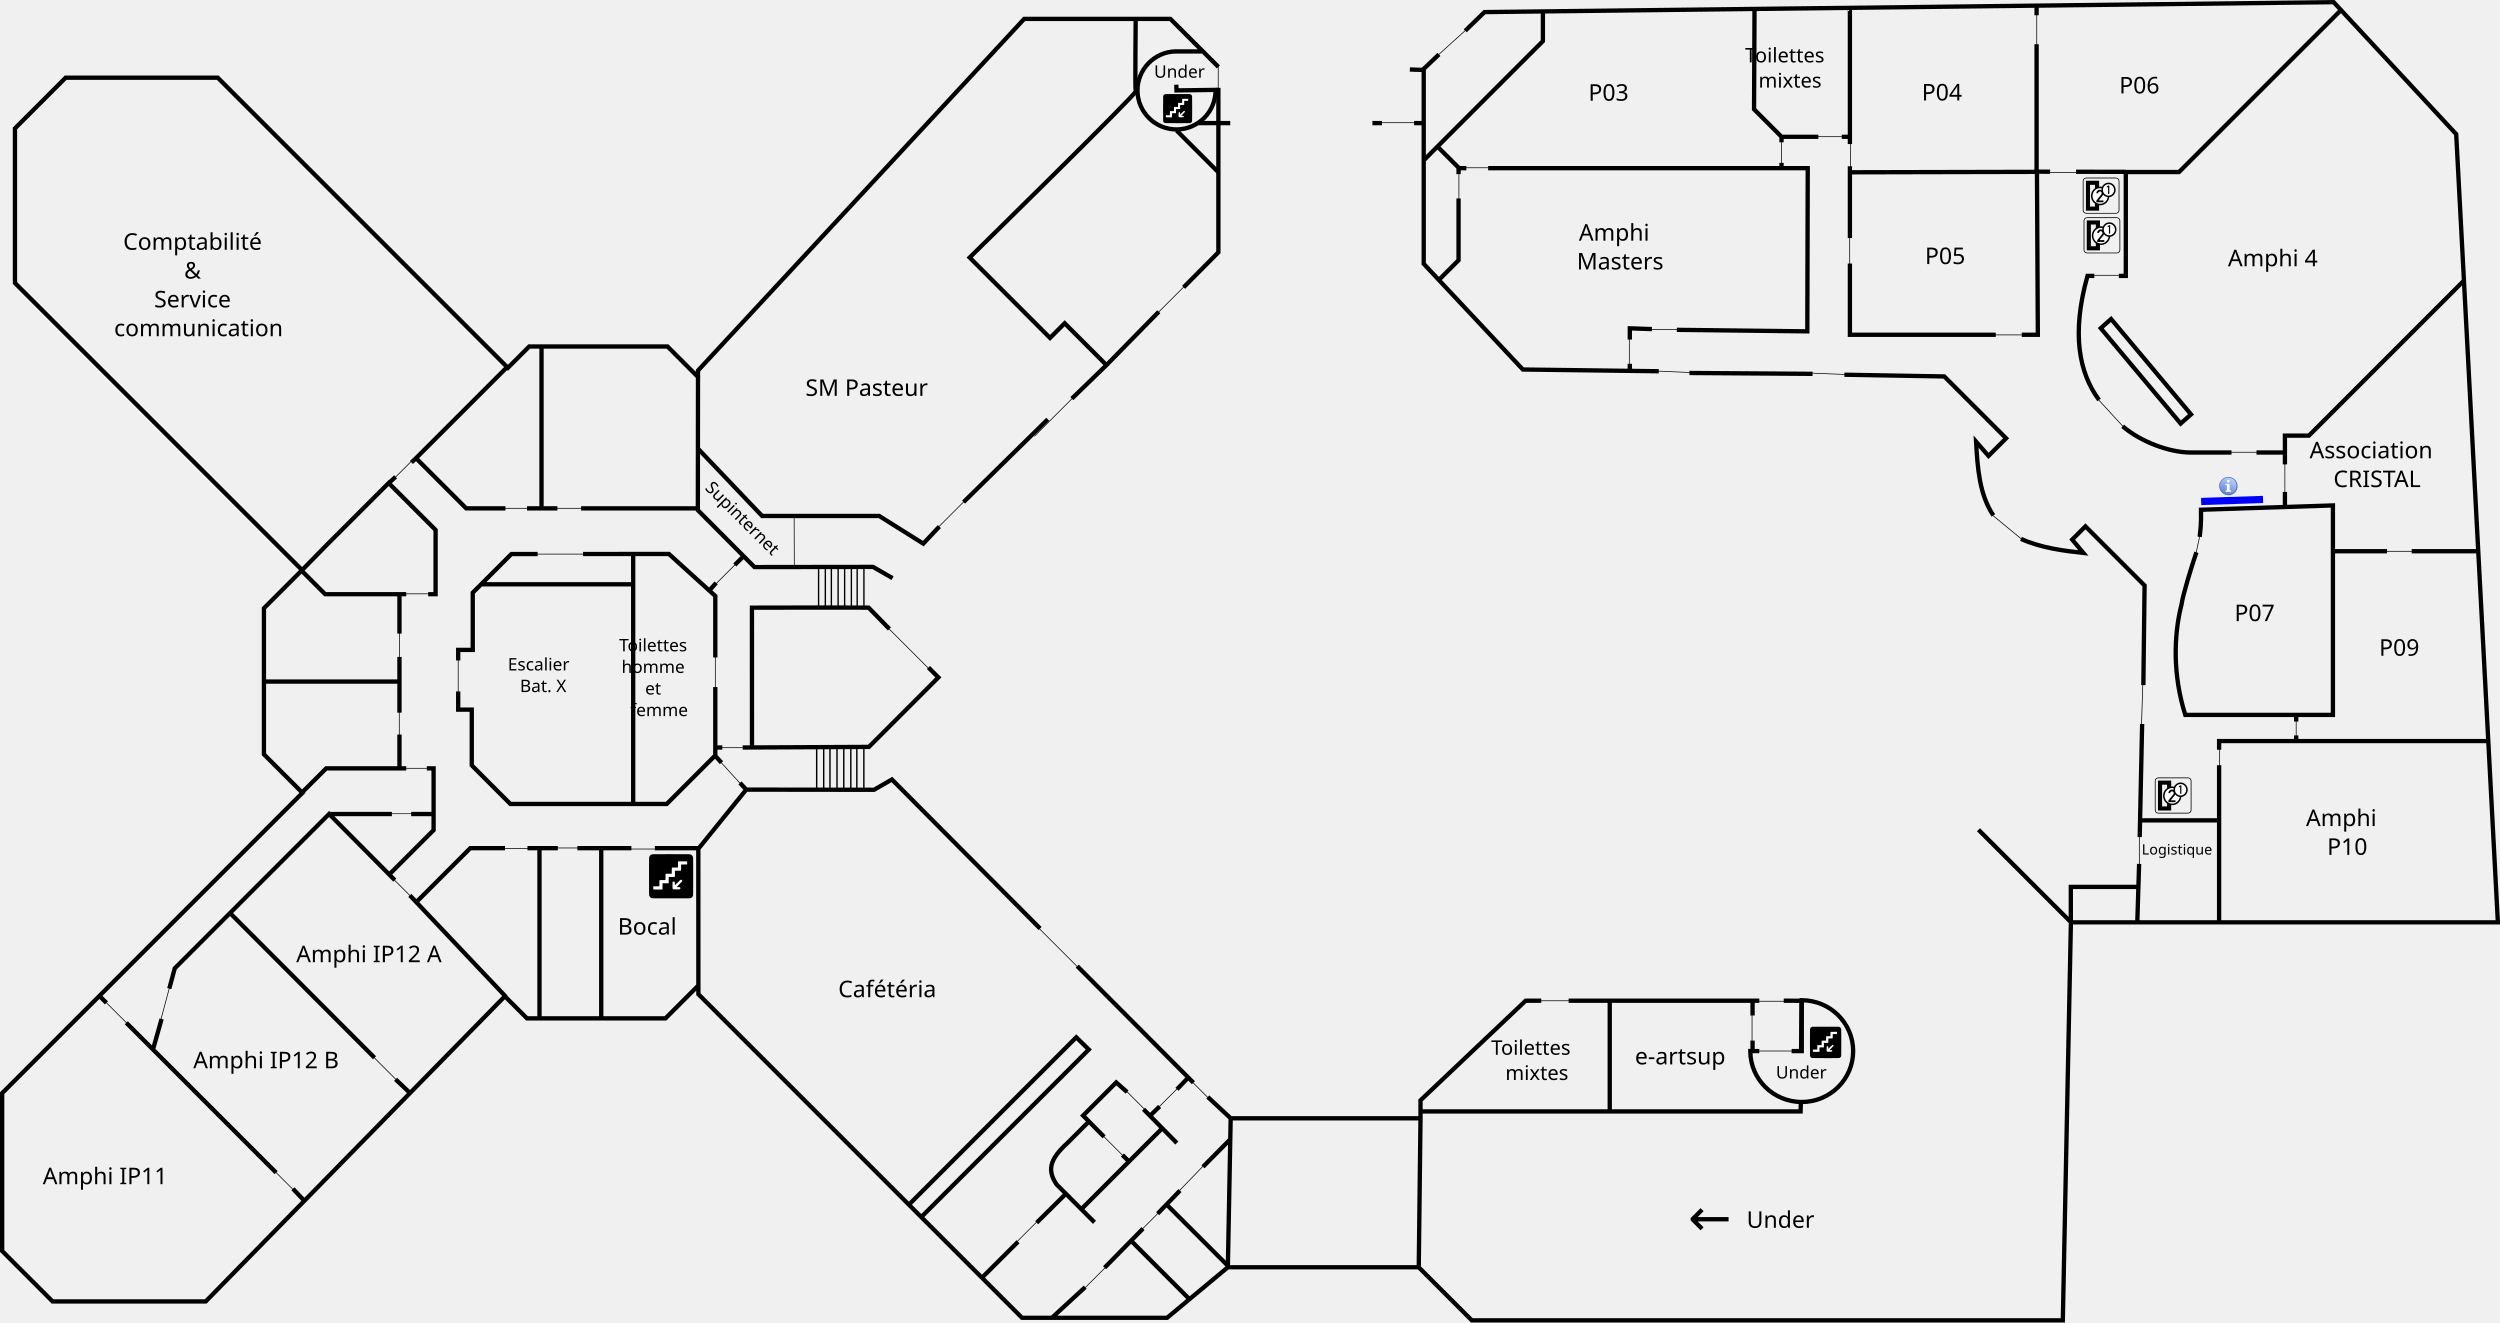
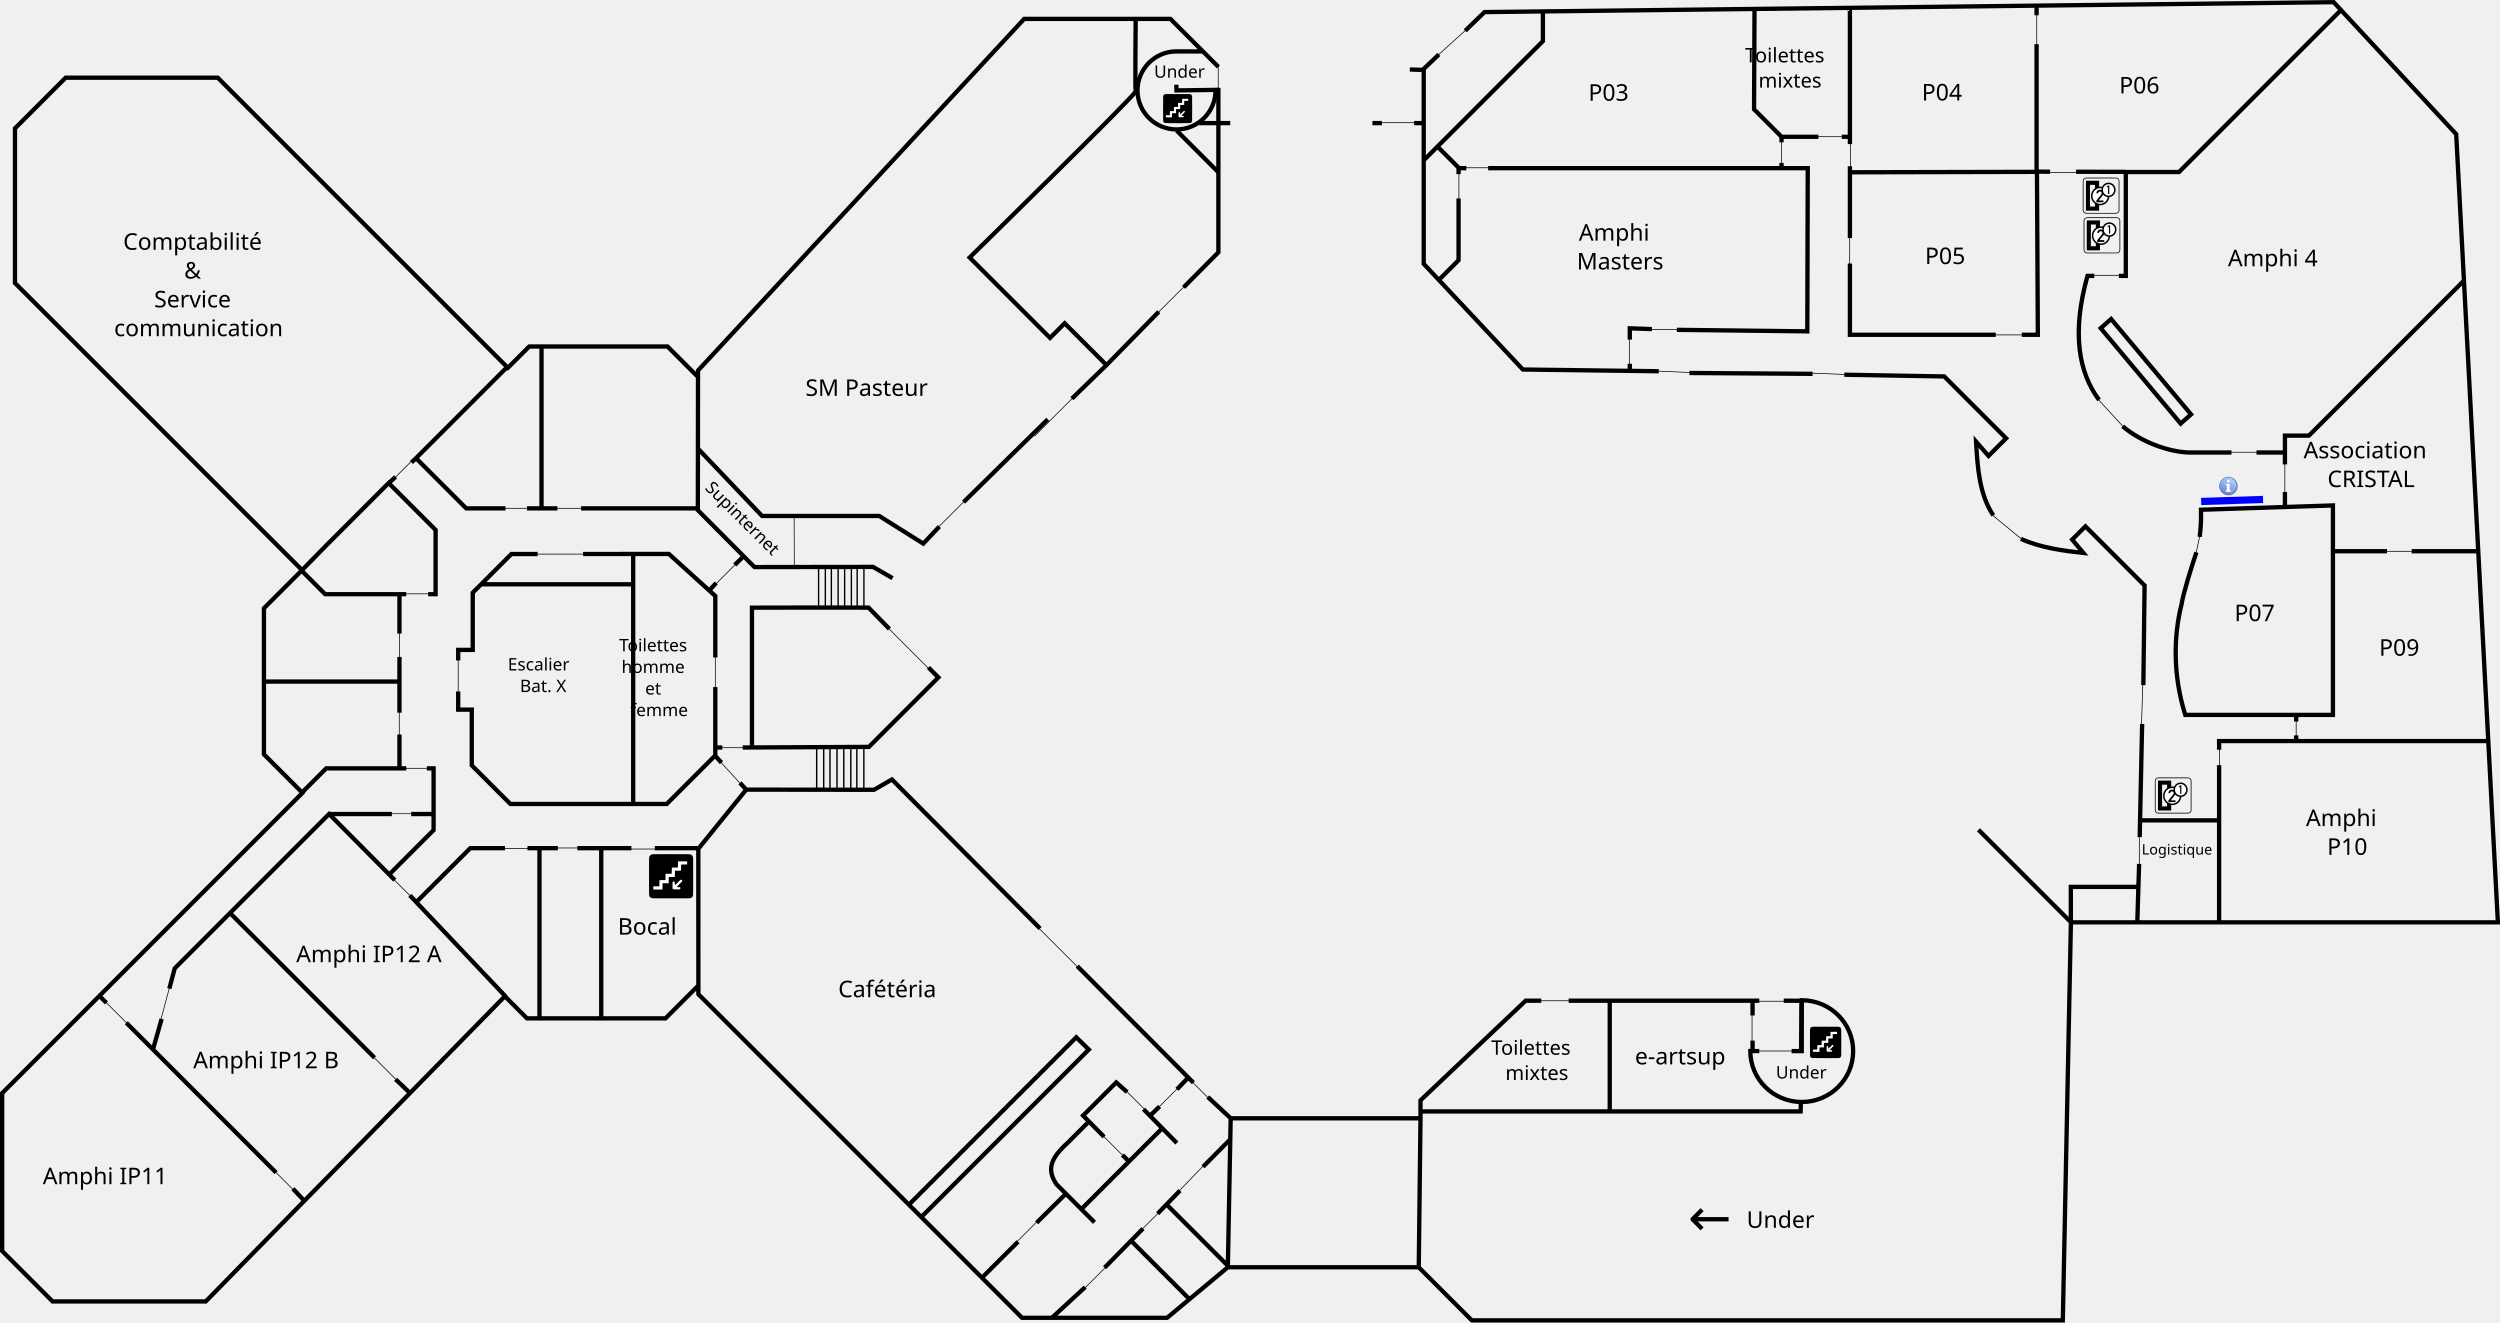
- <svg xmlns="http://www.w3.org/2000/svg" xmlns:ns1="http://www.openswatchbook.org/uri/2009/osb" width="100%" height="100%" viewBox="0 0 3472.4 1836.9" id="svg2" version="1.1">
+ <svg xmlns="http://www.w3.org/2000/svg" xmlns:ns1="http://www.openswatchbook.org/uri/2009/osb" xmlns:xlink="http://www.w3.org/1999/xlink" width="100%" height="100%" viewBox="0 0 3472.4 1836.9" id="svg2" version="1.1">
  <defs id="defs4">
    <linearGradient id="linearGradient4227" ns1:paint="solid">
      <stop style="stop-color:#000000;stop-opacity:1;" offset="0" id="stop4229" />
    </linearGradient>
    <radialGradient id="shadowGradient-00" cx="32.5" cy="29.5" fx="32.5" fy="29.5" r="26.5" gradientUnits="userSpaceOnUse">
      <stop id="stop4534-18" stop-color="#C0C0C0" offset="0.0" />
      <stop id="stop4536-32" stop-color="#C0C0C0" offset="0.88" />
      <stop id="stop4538-3" stop-opacity="0.0" stop-color="#C0C0C0" offset="1.0" />
    </radialGradient>
    <linearGradient y2="51.987" x2="22.014" y1="7.013" x1="42.986" gradientUnits="userSpaceOnUse" id="fieldGradient-6">
      <stop id="stop4524-4" stop-color="#BCD6FE" offset="0.0" />
      <stop id="stop4526-88" stop-color="#6787D3" offset="1.0" />
    </linearGradient>
    <linearGradient y2="16.249" x2="9.547" y1="42.753" x1="55.454" gradientUnits="userSpaceOnUse" id="edgeGradient-8">
      <stop id="stop4529-3" stop-color="#3057A7" offset="0.0" />
      <stop id="stop4531-5" stop-color="#5A7AC6" offset="1.0" />
    </linearGradient>
  </defs>
  <g id="layer1" transform="translate(930.3941,1196.475)">
    <g id="g4205" transform="matrix(0,-1,1,0,1083.832,527.825)">
      <g id="g4210" />
    </g>
    <path style="fill:none;stroke:#000000;stroke-width:6;stroke-miterlimit:4" d="m 1558.13,263.447 14.021,0.041 0,-70.666 c 39.448,0 71.426,31.638 71.426,70.666 0,39.028 -31.979,70.666 -71.426,70.666 -39.448,0 -71.426,-31.638 -71.426,-70.666 0,-0.027 0,-0.054 0,-0.082 l 12.434,0.02" id="path4225" />
    <path style="fill:none;stroke:#000000;stroke-width:6;stroke-linecap:butt;stroke-linejoin:miter;stroke-miterlimit:4;stroke-opacity:1;stroke-dasharray:none" d="m 1503.839,263.165 0,-14.265 m 0,-34.897 0,-20.034" id="path4233" />
    <path style="fill:none;stroke:#000000;stroke-width:6;stroke-miterlimit:4" d="m 703.411,-1078.829 0.336,7.932 54.209,-0.736 c 0.406,29.939 -23.534,54.538 -53.473,54.945 -29.939,0.406 -54.538,-23.534 -54.945,-53.473 -0.406,-29.939 23.534,-54.538 53.473,-54.945 0.021,-3e-4 0.042,-6e-4 0.063,-9e-4" id="path4281" />
    <g id="g4346" transform="matrix(0,-1,1,0,1083.832,527.825)" />
    <path style="fill:none;stroke:#000000;stroke-width:6;stroke-linecap:butt;stroke-linejoin:miter;stroke-miterlimit:4;stroke-opacity:1;stroke-dasharray:none" d="m 2258.917,-165.602 0,-9.44 m 0,-19.301 0,-9.019" id="path4350" />
    <path style="fill:none;stroke:#000000;stroke-width:6;stroke-linecap:butt;stroke-linejoin:miter;stroke-miterlimit:4;stroke-opacity:1;stroke-dasharray:none" d="m 1047.54,-1099.291 -19.718,-0.681" id="path4471" />
    <path style="fill:none;stroke:#000000;stroke-width:6;stroke-linecap:butt;stroke-linejoin:miter;stroke-miterlimit:4;stroke-opacity:1;stroke-dasharray:none" d="m 72.881,-158.217 -11.545,0" id="path4475" />
    <path style="fill:none;stroke:#000000;stroke-width:1px;stroke-linecap:butt;stroke-linejoin:miter;stroke-opacity:1" d="m 1592.177,-1006.615 37.714,0" id="path3807" />
    <path style="fill:none;stroke:#000000;stroke-width:1px;stroke-linecap:butt;stroke-linejoin:miter;stroke-opacity:1" d="m 2166.514,-568.344 40.672,0" id="path3821" />
    <text xml:space="preserve" style="font-size:32px;font-style:normal;font-weight:normal;line-height:125%;letter-spacing:0px;word-spacing:0px;fill:#000000;fill-opacity:1;stroke:none;font-family:Sans" x="233.854" y="188.642" id="text3847">
      <tspan id="tspan3849" x="233.854" y="188.642">Cafétéria</tspan>
    </text>
    <text xml:space="preserve" style="font-size:32px;font-style:normal;font-weight:normal;line-height:125%;letter-spacing:0px;word-spacing:0px;fill:#000000;fill-opacity:1;stroke:none;font-family:Sans" x="1340.767" y="-862.241" id="text3851">
      <tspan id="tspan3853" x="1340.767" y="-862.241" style="text-align:center;text-anchor:middle">Amphi</tspan>
      <tspan x="1340.767" y="-822.241" id="tspan3855" style="text-align:center;text-anchor:middle">Masters</tspan>
    </text>
    <text xml:space="preserve" style="font-size:32px;font-style:normal;font-weight:normal;line-height:125%;letter-spacing:0px;word-spacing:0px;fill:#000000;fill-opacity:1;stroke:none;font-family:Sans" x="1275.866" y="-1056.584" id="text3857">
      <tspan id="tspan3859" x="1275.866" y="-1056.584">P03</tspan>
    </text>
    <text xml:space="preserve" style="font-size:32px;font-style:normal;font-weight:normal;line-height:125%;letter-spacing:0px;word-spacing:0px;fill:#000000;fill-opacity:1;stroke:none;font-family:Sans" x="1738.896" y="-1056.967" id="text3861">
      <tspan id="tspan3863" x="1738.896" y="-1056.967">P04</tspan>
    </text>
    <text xml:space="preserve" style="font-size:32px;font-style:normal;font-weight:normal;line-height:125%;letter-spacing:0px;word-spacing:0px;fill:#000000;fill-opacity:1;stroke:none;font-family:Sans" x="1743.34" y="-829.69" id="text3865">
      <tspan id="tspan3867" x="1743.34" y="-829.69">P05</tspan>
    </text>
    <text xml:space="preserve" style="font-size:32px;font-style:normal;font-weight:normal;line-height:125%;letter-spacing:0px;word-spacing:0px;fill:#000000;fill-opacity:1;stroke:none;font-family:Sans" x="2013.109" y="-1066.717" id="text3869">
      <tspan id="tspan3871" x="2013.109" y="-1066.717">P06</tspan>
    </text>
    <text xml:space="preserve" style="font-size:32px;font-style:normal;font-weight:normal;line-height:125%;letter-spacing:0px;word-spacing:0px;fill:#000000;fill-opacity:1;stroke:none;font-family:Sans" x="2173.198" y="-333.771" id="text3873">
      <tspan id="tspan3875" x="2173.198" y="-333.771">P07</tspan>
    </text>
    <text xml:space="preserve" style="font-size:32px;font-style:normal;font-weight:normal;line-height:125%;letter-spacing:0px;word-spacing:0px;fill:#000000;fill-opacity:1;stroke:none;font-family:Sans" x="2374.097" y="-285.7" id="text3877">
      <tspan id="tspan3879" x="2374.097" y="-285.7">P09</tspan>
    </text>
    <text xml:space="preserve" style="font-size:32px;font-style:normal;font-weight:normal;line-height:125%;letter-spacing:0px;word-spacing:0px;fill:#000000;fill-opacity:1;stroke:none;font-family:Sans" x="2350.717" y="-49.143" id="text3881">
      <tspan id="tspan3883" x="2350.717" y="-49.143" style="text-align:center;text-anchor:middle">Amphi</tspan>
      <tspan x="2350.717" y="-9.143" id="tspan3885" style="text-align:center;text-anchor:middle">P10</tspan>
    </text>
-     <text xml:space="preserve" style="font-size:32px;font-style:normal;font-weight:normal;line-height:125%;letter-spacing:0px;word-spacing:0px;fill:#000000;fill-opacity:1;stroke:none;font-family:Sans" x="2392.09" y="-559.924" id="text3887">
-       <tspan id="tspan3889" x="2392.09" y="-559.924" style="text-align:center;text-anchor:middle">Association</tspan>
-       <tspan x="2392.09" y="-519.924" id="tspan3891" style="text-align:center;text-anchor:middle">CRISTAL</tspan>
-     </text>
+     <a id="a3251" xlink:href="http://www.cristal-asso.com/">
+       <text id="text3887" y="-559.924" x="2392.09" style="font-size:32px;font-style:normal;font-weight:normal;line-height:125%;letter-spacing:0px;word-spacing:0px;fill:#000000;fill-opacity:1;stroke:none;font-family:Sans" xml:space="preserve">
+         <tspan style="text-align:center;text-anchor:middle" y="-559.924" x="2392.09" id="tspan3889">Association</tspan>
+         <tspan style="text-align:center;text-anchor:middle" id="tspan3891" y="-519.924" x="2392.09">CRISTAL</tspan>
+       </text>
+     </a>
    <text xml:space="preserve" style="font-size:28px;font-style:normal;font-weight:normal;line-height:125%;letter-spacing:0px;word-spacing:0px;fill:#000000;fill-opacity:1;stroke:none;font-family:Sans" x="1574.088" y="-1109.82" id="text3893">
      <tspan id="tspan3895" x="1574.088" y="-1109.82" style="font-size:28px;text-align:center;text-anchor:middle">Toilettes</tspan>
      <tspan x="1574.088" y="-1074.82" id="tspan3897" style="font-size:28px;text-align:center;text-anchor:middle">mixtes</tspan>
    </text>
    <text xml:space="preserve" style="font-size:32px;font-style:normal;font-weight:normal;line-height:125%;letter-spacing:0px;word-spacing:0px;fill:#000000;fill-opacity:1;stroke:none;font-family:Sans" x="1225.049" y="268.587" id="text3899">
      <tspan id="tspan3901" x="1225.049" y="268.587" style="font-size:28px;text-align:center;text-anchor:middle">Toilettes</tspan>
      <tspan x="1225.049" y="303.587" id="tspan3903" style="font-size:28px;text-align:center;text-anchor:middle">mixtes</tspan>
    </text>
    <text xml:space="preserve" style="font-size:32px;font-style:normal;font-weight:normal;line-height:125%;letter-spacing:0px;word-spacing:0px;fill:#000000;fill-opacity:1;stroke:none;font-family:Sans" x="5.902" y="-291.802" id="text3899-1">
      <tspan id="tspan3901-1" x="5.902" y="-291.802" style="font-size:24px;text-align:center;text-anchor:middle">Toilettes</tspan>
      <tspan x="5.902" y="-261.802" id="tspan3903-8" style="font-size:24px;text-align:center;text-anchor:middle">homme</tspan>
      <tspan x="5.902" y="-231.802" style="font-size:24px;text-align:center;text-anchor:middle" id="tspan3152">et</tspan>
      <tspan x="5.902" y="-201.802" style="font-size:24px;text-align:center;text-anchor:middle" id="tspan3154">femme</tspan>
    </text>
    <g id="g3933" style="stroke-width:2;stroke-miterlimit:4;stroke-dasharray:none" transform="matrix(0,-1,1,0,1083.832,527.825)" />
    <g id="g3992" transform="matrix(0,-1,1,0,1075.832,527.825)">
      <rect y="-871.902" x="627.477" height="9.761" width="59.262" id="rect3936" style="fill:none;stroke:#000000;stroke-width:2;stroke-miterlimit:4;stroke-dasharray:none" />
      <rect y="-853.426" x="627.477" height="9.761" width="59.262" id="rect3936-5" style="fill:none;stroke:#000000;stroke-width:2;stroke-miterlimit:4;stroke-dasharray:none" />
      <rect y="-834.253" x="626.78" height="9.761" width="59.262" id="rect3936-5-8" style="fill:none;stroke:#000000;stroke-width:2;stroke-miterlimit:4;stroke-dasharray:none" />
      <rect y="-816.126" x="626.432" height="9.761" width="59.262" id="rect3936-5-8-8" style="fill:none;stroke:#000000;stroke-width:2;stroke-miterlimit:4;stroke-dasharray:none" />
    </g>
    <g transform="matrix(0,-0.9608364,0.9608364,0,1044.343,249.4684)" id="g3992-6">
      <rect y="-871.902" x="627.477" height="9.761" width="59.262" id="rect3936-7" style="fill:none;stroke:#000000;stroke-width:2;stroke-miterlimit:4;stroke-dasharray:none" />
      <rect y="-853.426" x="627.477" height="9.761" width="59.262" id="rect3936-5-4" style="fill:none;stroke:#000000;stroke-width:2;stroke-miterlimit:4;stroke-dasharray:none" />
      <rect y="-834.253" x="626.78" height="9.761" width="59.262" id="rect3936-5-8-5" style="fill:none;stroke:#000000;stroke-width:2;stroke-miterlimit:4;stroke-dasharray:none" />
      <rect y="-816.126" x="626.432" height="9.761" width="59.262" id="rect3936-5-8-8-7" style="fill:none;stroke:#000000;stroke-width:2;stroke-miterlimit:4;stroke-dasharray:none" />
    </g>
    <text xml:space="preserve" style="font-size:32px;font-style:normal;font-weight:normal;line-height:125%;letter-spacing:0px;word-spacing:0px;fill:#000000;fill-opacity:1;stroke:none;font-family:Sans" x="2164.128" y="-826.685" id="text4036">
      <tspan id="tspan4038" x="2164.128" y="-826.685">Amphi 4</tspan>
    </text>
    <text xml:space="preserve" style="font-size:32px;font-style:normal;font-weight:normal;line-height:125%;letter-spacing:0px;word-spacing:0px;fill:#000000;fill-opacity:1;stroke:none;font-family:Sans" x="188.298" y="-646.591" id="text4040">
      <tspan id="tspan4042" x="188.298" y="-646.591">SM Pasteur</tspan>
    </text>
    <text xml:space="preserve" style="font-size:24px;font-style:normal;font-weight:normal;line-height:125%;letter-spacing:0px;word-spacing:0px;fill:#000000;fill-opacity:1;stroke:none;font-family:Sans" x="-331.233" y="-400.81" id="text4044" transform="matrix(0.7089485,0.7052602,-0.7052602,0.7089485,0,0)">
      <tspan id="tspan4046" x="-331.233" y="-400.81">Supinternet</tspan>
    </text>
    <text xml:space="preserve" style="font-size:32px;font-style:normal;font-weight:normal;line-height:125%;letter-spacing:0px;word-spacing:0px;fill:#000000;fill-opacity:1;stroke:none;font-family:Sans" x="1340.41" y="281.906" id="text4048">
      <tspan id="tspan4050" x="1340.41" y="281.906">e-artsup</tspan>
    </text>
    <g style="font-size:32px;font-style:normal;font-weight:normal;line-height:125%;letter-spacing:0px;word-spacing:0px;fill:#000000;fill-opacity:1;stroke:none;font-family:Sans" id="text4052" transform="matrix(0,-1,1,0,1083.832,527.825)" />
    <text xml:space="preserve" style="font-size:24px;font-style:normal;font-weight:normal;line-height:125%;letter-spacing:0px;word-spacing:0px;fill:#000000;fill-opacity:1;stroke:none;font-family:Sans" x="2044.363" y="-9.52" id="text4056">
      <tspan id="tspan4058" x="2044.363" y="-9.52" style="font-size:20px">Logistique</tspan>
    </text>
    <g id="layer1-5" transform="matrix(0.1065084,0,0,0.1065084,2061.074,-118.3103)">
      <rect rx="41.278" ry="38.939" y="21.021" x="19.202" height="460.303" width="467.824" id="rect2398" style="fill:none;stroke:#000000;stroke-width:10;stroke-miterlimit:4;stroke-opacity:1;stroke-dasharray:none" />
      <rect ry="0" rx="59.333" y="83.53" x="82.026" height="336.723" width="118.666" id="rect3170" style="fill:none;stroke:#000000;stroke-width:53.449;stroke-miterlimit:4;stroke-opacity:1;stroke-dasharray:none" />
      <path transform="matrix(2.202362,0,0,2.227341,-732.1924,-563.6541)" d="m 491.748,367.683 c 0,27.753 -22.298,50.252 -49.803,50.252 -27.505,0 -49.803,-22.498 -49.803,-50.252 0,-27.753 22.298,-50.252 49.803,-50.252 27.505,0 49.803,22.498 49.803,50.252 z" id="path3172" style="fill:#ffffff;fill-opacity:1;fill-rule:nonzero;stroke:#000000;stroke-width:9.03;stroke-miterlimit:4;stroke-opacity:1;stroke-dasharray:none" />
      <path id="text2388" d="m 191.226,337.432 0,-21.853 63.551,-79.495 c 2.453,-3.122 4.051,-5.983 4.794,-8.585 0.743,-2.601 1.115,-5.129 1.115,-7.582 -8e-5,-5.649 -2.007,-10.908 -6.021,-15.776 -4.014,-4.868 -9.477,-7.303 -16.39,-7.303 -6.318,1.4e-4 -11.725,2.1 -16.222,6.299 -4.497,4.2 -7.006,9.942 -7.526,17.226 l -23.302,0 c 0.074,-13.156 4.571,-24.25 13.491,-33.281 8.919,-9.031 19.511,-13.546 31.776,-13.546 13.528,1.7e-4 24.807,4.553 33.838,13.658 9.031,9.105 13.546,20.088 13.546,32.946 -10e-5,11.001 -3.233,20.515 -9.7,28.542 l -52.29,65.558 61.99,0 0,23.191 -92.651,0 z" style="font-size:228.338px;font-style:normal;font-variant:normal;font-weight:normal;font-stretch:normal;fill:#000000;fill-opacity:1;stroke:none;font-family:DIN 1451 Mittelschrift;-inkscape-font-specification:DIN 1451 Mittelschrift" />
      <path transform="matrix(1.359464,0,0,1.378738,-241.5892,-351.107)" d="m 496.235,382.49 c 0,33.948 -27.32,61.469 -61.02,61.469 -33.7,0 -61.02,-27.52 -61.02,-61.469 0,-33.948 27.32,-61.469 61.02,-61.469 33.7,0 61.02,27.52 61.02,61.469 z" id="path3176" style="fill:#ffffff;fill-opacity:1;fill-rule:nonzero;stroke:#000000;stroke-width:14.608;stroke-miterlimit:4;stroke-opacity:1;stroke-dasharray:none" />
      <path id="text2392" d="m 344.371,229.389 0,-93.365 -15.674,11.454 0,-16.729 15.674,-11.379 15.825,0 0,110.019 -15.825,0 z" style="font-size:154.327px;font-style:normal;font-variant:normal;font-weight:normal;font-stretch:normal;fill:#000000;fill-opacity:1;stroke:none;font-family:DIN 1451 Mittelschrift;-inkscape-font-specification:DIN 1451 Mittelschrift" />
    </g>
    <g id="layer1-5-9" transform="matrix(0.1065084,0,0,0.1065084,1960.977,-951.4782)">
      <rect rx="41.278" ry="38.939" y="21.021" x="19.202" height="460.303" width="467.824" id="rect2398-5" style="fill:none;stroke:#000000;stroke-width:10;stroke-miterlimit:4;stroke-opacity:1;stroke-dasharray:none" />
      <rect ry="0" rx="59.333" y="83.53" x="82.026" height="336.723" width="118.666" id="rect3170-4" style="fill:none;stroke:#000000;stroke-width:53.449;stroke-miterlimit:4;stroke-opacity:1;stroke-dasharray:none" />
      <path transform="matrix(2.202362,0,0,2.227341,-732.1924,-563.6541)" d="m 491.748,367.683 c 0,27.753 -22.298,50.252 -49.803,50.252 -27.505,0 -49.803,-22.498 -49.803,-50.252 0,-27.753 22.298,-50.252 49.803,-50.252 27.505,0 49.803,22.498 49.803,50.252 z" id="path3172-5" style="fill:#ffffff;fill-opacity:1;fill-rule:nonzero;stroke:#000000;stroke-width:9.03;stroke-miterlimit:4;stroke-opacity:1;stroke-dasharray:none" />
      <path id="text2388-3" d="m 191.226,337.432 0,-21.853 63.551,-79.495 c 2.453,-3.122 4.051,-5.983 4.794,-8.585 0.743,-2.601 1.115,-5.129 1.115,-7.582 -8e-5,-5.649 -2.007,-10.908 -6.021,-15.776 -4.014,-4.868 -9.477,-7.303 -16.39,-7.303 -6.318,1.4e-4 -11.725,2.1 -16.222,6.299 -4.497,4.2 -7.006,9.942 -7.526,17.226 l -23.302,0 c 0.074,-13.156 4.571,-24.25 13.491,-33.281 8.919,-9.031 19.511,-13.546 31.776,-13.546 13.528,1.7e-4 24.807,4.553 33.838,13.658 9.031,9.105 13.546,20.088 13.546,32.946 -10e-5,11.001 -3.233,20.515 -9.7,28.542 l -52.29,65.558 61.99,0 0,23.191 -92.651,0 z" style="font-size:228.338px;font-style:normal;font-variant:normal;font-weight:normal;font-stretch:normal;fill:#000000;fill-opacity:1;stroke:none;font-family:DIN 1451 Mittelschrift;-inkscape-font-specification:DIN 1451 Mittelschrift" />
      <path transform="matrix(1.359464,0,0,1.378738,-241.5892,-351.107)" d="m 496.235,382.49 c 0,33.948 -27.32,61.469 -61.02,61.469 -33.7,0 -61.02,-27.52 -61.02,-61.469 0,-33.948 27.32,-61.469 61.02,-61.469 33.7,0 61.02,27.52 61.02,61.469 z" id="path3176-0" style="fill:#ffffff;fill-opacity:1;fill-rule:nonzero;stroke:#000000;stroke-width:14.608;stroke-miterlimit:4;stroke-opacity:1;stroke-dasharray:none" />
      <path id="text2392-4" d="m 344.371,229.389 0,-93.365 -15.674,11.454 0,-16.729 15.674,-11.379 15.825,0 0,110.019 -15.825,0 z" style="font-size:154.327px;font-style:normal;font-variant:normal;font-weight:normal;font-stretch:normal;fill:#000000;fill-opacity:1;stroke:none;font-family:DIN 1451 Mittelschrift;-inkscape-font-specification:DIN 1451 Mittelschrift" />
    </g>
    <path id="path3613" style="font-size:32px;font-style:normal;font-weight:normal;text-align:center;line-height:125%;letter-spacing:0px;word-spacing:0px;text-anchor:middle;fill:#000000;fill-opacity:1;stroke:none;display:inline;font-family:Sans" d="m 1417.807,498.586 0,-3.164 13.816,-13.816 4.219,4.219 -8.191,8.191 42.855,0 0,5.976 -42.855,0 8.191,8.191 -4.219,4.219 -13.816,-13.816" />
    <path style="fill:#0000ff;stroke:#0000ff;stroke-width:10;stroke-linecap:butt;stroke-linejoin:miter;stroke-miterlimit:4;stroke-opacity:1;stroke-dasharray:none" d="m 2126.933,-499.926 85.955,-2.843" id="path4193" />
    <g style="display:inline" id="g4561-9" transform="matrix(0.4706153,0,0,0.4706153,2150,-536.0707)">
      <circle transform="matrix(1.0648,0,0,1.064822,-2.1,1.0864)" cx="32.5" cy="29.5" r="26.5" id="shadow-6" style="fill:url(#shadowGradient-00)" d="M 59,29.5 C 59,44.136 47.136,56 32.5,56 17.864,56 6,44.136 6,29.5 6,14.864 17.864,3 32.5,3 47.136,3 59,14.864 59,29.5 z" />
      <circle cy="31" cx="31" r="25.8" id="field-1" style="fill:url(#fieldGradient-6);stroke:url(#edgeGradient-8);stroke-width:2" d="M 56.8,31 C 56.8,45.249 45.249,56.8 31,56.8 16.751,56.8 5.2,45.249 5.2,31 5.2,16.751 16.751,5.2 31,5.2 45.249,5.2 56.8,16.751 56.8,31 z" />
      <g id="info-30" style="fill:#ffffff">
        <polygon id="polygon4543-4" points="23,48 23,44 27,44 27,28 23,28 23,25 23,25 35,25 35,44 39,44 39,48 " />
        <circle id="circle4545-8" cy="17" cx="31" r="4" d="m 35,17 c 0,2.209 -1.791,4 -4,4 -2.209,0 -4,-1.791 -4,-4 0,-2.209 1.791,-4 4,-4 2.209,0 4,1.791 4,4 z" />
      </g>
    </g>
-     <text xml:space="preserve" style="font-size:32px;font-style:normal;font-weight:normal;line-height:125%;letter-spacing:0px;word-spacing:0px;fill:#000000;fill-opacity:1;stroke:none;font-family:Sans" x="-72.292" y="101.664" id="text3847-2">
-       <tspan id="tspan3849-6" x="-72.292" y="101.664">Bocal</tspan>
-     </text>
+     <a id="a3256" xlink:href="https://intra-bocal.epitech.eu/">
+       <text id="text3847-2" y="101.664" x="-72.292" style="font-size:32px;font-style:normal;font-weight:normal;line-height:125%;letter-spacing:0px;word-spacing:0px;fill:#000000;fill-opacity:1;stroke:none;font-family:Sans" xml:space="preserve">
+         <tspan y="101.664" x="-72.292" id="tspan3849-6">Bocal</tspan>
+       </text>
+     </a>
    <text xml:space="preserve" style="font-size:32px;font-style:normal;font-weight:normal;line-height:125%;letter-spacing:0px;word-spacing:0px;fill:#000000;fill-opacity:1;stroke:none;font-family:Sans" x="-870.996" y="448.345" id="text3847-3">
      <tspan id="tspan3849-7" x="-870.996" y="448.345">Amphi IP11</tspan>
    </text>
    <text xml:space="preserve" style="font-size:32px;font-style:normal;font-weight:normal;line-height:125%;letter-spacing:0px;word-spacing:0px;fill:#000000;fill-opacity:1;stroke:none;font-family:Sans" x="-662.005" y="287.315" id="text3847-8">
      <tspan id="tspan3849-65" x="-662.005" y="287.315">Amphi IP12 B</tspan>
    </text>
    <text xml:space="preserve" style="font-size:32px;font-style:normal;font-weight:normal;line-height:125%;letter-spacing:0px;word-spacing:0px;fill:#000000;fill-opacity:1;stroke:none;font-family:Sans" x="-633.845" y="-849.544" id="text3847-9">
      <tspan id="tspan3849-61" x="-633.845" y="-849.544" style="text-align:center;text-anchor:middle">Comptabilité</tspan>
      <tspan x="-633.845" y="-809.544" id="tspan3145" style="text-align:center;text-anchor:middle">&amp;</tspan>
      <tspan x="-633.845" y="-769.544" id="tspan3147" style="text-align:center;text-anchor:middle">Service</tspan>
      <tspan x="-633.845" y="-729.544" id="tspan3149" style="text-align:center;text-anchor:middle">communication</tspan>
    </text>
    <text xml:space="preserve" style="font-size:32px;font-style:normal;font-weight:normal;line-height:125%;letter-spacing:0px;word-spacing:0px;fill:#000000;fill-opacity:1;stroke:none;font-family:Sans" x="-518.964" y="139.977" id="text3141">
      <tspan id="tspan3143" x="-518.964" y="139.977">Amphi IP12 A</tspan>
    </text>
    <text xml:space="preserve" style="font-size:24px;font-style:normal;font-weight:normal;line-height:125%;letter-spacing:0px;word-spacing:0px;fill:#000000;fill-opacity:1;stroke:none;font-family:Sans" x="672.555" y="-1088.533" id="text3925">
      <tspan id="tspan3927" x="672.555" y="-1088.533">Under</tspan>
    </text>
    <text xml:space="preserve" style="font-size:24px;font-style:normal;font-weight:normal;line-height:125%;letter-spacing:0px;word-spacing:0px;fill:#000000;fill-opacity:1;stroke:none;font-family:Sans" x="1536.262" y="301.514" id="text3925-8">
      <tspan id="tspan3927-9" x="1536.262" y="301.514">Under</tspan>
    </text>
    <path style="fill:none;stroke:#000000;stroke-width:1px;stroke-linecap:butt;stroke-linejoin:miter;stroke-opacity:1" d="m 1561.489,263.328 -51.271,0" id="path3951" />
    <text xml:space="preserve" style="font-size:32px;font-style:normal;font-weight:normal;line-height:125%;letter-spacing:0px;word-spacing:0px;fill:#000000;fill-opacity:1;stroke:none;font-family:Sans" x="1495.623" y="508.934" id="text3189">
      <tspan id="tspan3191" x="1495.623" y="508.934">Under</tspan>
    </text>
    <path id="path3209" transform="translate(-930.3941,-1196.475)" style="fill:none;stroke:#000000;stroke-width:1px;stroke-linecap:butt;stroke-linejoin:miter;stroke-opacity:1" d="m 3314.391,765.75 36.974,0 m -2799.478,735.493 -33.814,-33.814 m 29.602,-803.056 25.143,-25.142 m -11.092,427.918 32.784,0 m -52.504,63.103 30.566,0 m -17.994,-107.472 0,-36.481 m 0.246,-71.854 0,-36.974 m 7.148,-52.627 35.002,0 m 39.439,139.024 0,-48.806 m 135.08,-209.029 37.96,0 m -111.416,0 35.002,0 m 8.874,63.596 69.019,0 m 62.61,409.677 39.932,0 m -142.228,-1.479 34.017,0 m -107.719,0.493 37.961,0 m -165.161,66.544 -25.186,-25.186 m -137.261,433.395 -26.406,-26.406 M 223.14,1417.418 235.816,1370.111 m -58.865,51.839 -30.764,-30.764 m 846.874,-578.923 29.333,-29.333 m 6.462,306.049 -28.759,-31.548 m 290.731,-127.936 -57.867,-57.867 m 1816.896,-101.617 5.752,-26.494 M 1996.74,77.172 2036.829,40.918 m 912.921,552.457 -35.742,-38.946 m -105.556,194.842 -41.309,-33.988 m 207.256,293.193 1.972,-60.638 m -4.93,254.877 0,-44.369 m 111.183,-93.593 0,-26.842 m 106.671,-14.641 0,-23.705 m -15.727,-314.246 0,-42.644 m -404.501,-177.477 41.904,0 m 95.887,-82.823 38.453,0 m -100.571,-142.968 41.411,0 m -57.187,-174.52 0,-45.355 m -258.821,215.931 0,-38.7 m -95.641,31.552 0,-33.77 m 94.655,174.027 0,-40.918 m -54.476,190.542 49.546,1.972 m -263.163,-4.805 48.107,2.092 m -56.473,-59.959 39.043,0 m -68.674,50.547 0,-38.694 m -236.695,-191.733 0,-37.221 m 7.395,-7.395 36.974,0 m -153.074,-62.61 49.299,0 m -274.904,-43.365 0,-35.906 m -83.995,343.515 37.591,-37.591 m -208.906,208.906 54.599,-54.599 m -188.693,181.545 37.221,-37.221 m -236.857,22.678 0.246,68.526 m -104.294,251.673 36.974,0 m -42.397,-79.865 0,-48.806 m 1143.743,480.175 45.355,0 m 258.899,0.64 39.74,0 m -47.758,58.565 0,-41.832 m -934.662,-62.235 -57.434,-57.434" />
    <g id="layer1-5-9-7" transform="matrix(0.1065084,0,0,0.1065084,1962.15,-896.3642)">
      <rect rx="41.278" ry="38.939" y="21.021" x="19.202" height="460.303" width="467.824" id="rect2398-5-7" style="fill:none;stroke:#000000;stroke-width:10;stroke-miterlimit:4;stroke-opacity:1;stroke-dasharray:none" />
      <rect ry="0" rx="59.333" y="83.53" x="82.026" height="336.723" width="118.666" id="rect3170-4-3" style="fill:none;stroke:#000000;stroke-width:53.449;stroke-miterlimit:4;stroke-opacity:1;stroke-dasharray:none" />
      <path transform="matrix(2.202362,0,0,2.227341,-732.1924,-563.6541)" d="m 491.748,367.683 c 0,27.753 -22.298,50.252 -49.803,50.252 -27.505,0 -49.803,-22.498 -49.803,-50.252 0,-27.753 22.298,-50.252 49.803,-50.252 27.505,0 49.803,22.498 49.803,50.252 z" id="path3172-5-8" style="fill:#ffffff;fill-opacity:1;fill-rule:nonzero;stroke:#000000;stroke-width:9.03;stroke-miterlimit:4;stroke-opacity:1;stroke-dasharray:none" />
      <path id="text2388-3-6" d="m 191.226,337.432 0,-21.853 63.551,-79.495 c 2.453,-3.122 4.051,-5.983 4.794,-8.585 0.743,-2.601 1.115,-5.129 1.115,-7.582 -8e-5,-5.649 -2.007,-10.908 -6.021,-15.776 -4.014,-4.868 -9.477,-7.303 -16.39,-7.303 -6.318,1.4e-4 -11.725,2.1 -16.222,6.299 -4.497,4.2 -7.006,9.942 -7.526,17.226 l -23.302,0 c 0.074,-13.156 4.571,-24.25 13.491,-33.281 8.919,-9.031 19.511,-13.546 31.776,-13.546 13.528,1.7e-4 24.807,4.553 33.838,13.658 9.031,9.105 13.546,20.088 13.546,32.946 -10e-5,11.001 -3.233,20.515 -9.7,28.542 l -52.29,65.558 61.99,0 0,23.191 -92.651,0 z" style="font-size:228.338px;font-style:normal;font-variant:normal;font-weight:normal;font-stretch:normal;fill:#000000;fill-opacity:1;stroke:none;font-family:DIN 1451 Mittelschrift;-inkscape-font-specification:DIN 1451 Mittelschrift" />
      <path transform="matrix(1.359464,0,0,1.378738,-241.5892,-351.107)" d="m 496.235,382.49 c 0,33.948 -27.32,61.469 -61.02,61.469 -33.7,0 -61.02,-27.52 -61.02,-61.469 0,-33.948 27.32,-61.469 61.02,-61.469 33.7,0 61.02,27.52 61.02,61.469 z" id="path3176-0-5" style="fill:#ffffff;fill-opacity:1;fill-rule:nonzero;stroke:#000000;stroke-width:14.608;stroke-miterlimit:4;stroke-opacity:1;stroke-dasharray:none" />
      <path id="text2392-4-8" d="m 344.371,229.389 0,-93.365 -15.674,11.454 0,-16.729 15.674,-11.379 15.825,0 0,110.019 -15.825,0 z" style="font-size:154.327px;font-style:normal;font-variant:normal;font-weight:normal;font-stretch:normal;fill:#000000;fill-opacity:1;stroke:none;font-family:DIN 1451 Mittelschrift;-inkscape-font-specification:DIN 1451 Mittelschrift" />
    </g>
    <text xml:space="preserve" style="font-size:24px;font-style:normal;font-weight:normal;text-align:center;line-height:125%;letter-spacing:0px;word-spacing:0px;text-anchor:middle;fill:#000000;fill-opacity:1;stroke:none;font-family:Sans" x="-160.391" y="-265.234" id="text3546">
      <tspan id="tspan3548" x="-160.391" y="-265.234">Escalier</tspan>
      <tspan x="-160.391" y="-235.234" id="tspan3550">Bat. X</tspan>
    </text>
    <path id="path4118" transform="translate(-930.3941,-1196.475)" style="fill:none;stroke:#000000;stroke-width:6;stroke-linecap:butt;stroke-linejoin:miter;stroke-miterlimit:4;stroke-opacity:1;stroke-dasharray:none" d="m 1619.974,1672.61 86.274,86.274 m -136.066,-36.358 82.083,82.083 m -191.651,26.129 46.638,-42.932 m 26.928,-27.005 c 7.68,-7.718 32.577,-33.01 53.413,-54.331 m 20.318,-20.733 c 8.516,-8.771 24.162,-25.012 31.034,-32.085 m 32.016,-33.036 c 22.963,-23.155 38.245,-38.592 38.245,-38.592 m -112.276,-31.845 13.704,-13.356 m 24.162,-23.814 16.951,-17.648 m -83.402,118.088 -9.369,-9.194 m -25.404,-25.23 -29.195,-29.544 46.015,-46.015 15.12,13.377 m 22.79,23.835 46.276,46.974 m -132.816,92.03 113.643,-113.643 m -95.167,131.77 -52.813,-52.813 c -12.346,-18.715 -10.786,-33.923 15.164,-57.344 l 28.585,-28.585 m -148.154,216.48 50.983,-50.808 m 25.884,-26.406 39.217,-38.869 m -216.919,14.009 232.693,-232.693 17.414,17.002 -234.172,234.172 M 569.087,1517.752 549.424,1499.134 M 520.189,1469.143 320.126,1268.791 m 559.333,-457.259 -211.987,0 m 302.32,366.574 -60.202,0 m -32.595,0 -75.049,0 m -27.143,0 -42.18,0 m -31.239,0 -48.248,0 -74.949,74.949 124.45,131.422 m 265.632,-678.373 -161.119,0 m -32.941,0 -42.217,0 m -29.892,0 -54.542,0 -69.72,-69.72 127.238,-127.239 m 174.382,608.042 0,-348.053 M 212.532,1457.691 175.435,1420.593 m -27.613,-27.612 -9.485,-9.485 m 613.801,-677.393 0,-223.103 m -2.829,931.955 0,-235.65 m 85.781,236.637 0,-236.637 m -295.026,-508.369 9.433,-8.632 m 22.005,-19.971 6.295,-5.926 m 16.949,188.917 10.284,0 0,-89.241 -65.188,-65.188 -86.104,86.104 -34.86,35.557 32.768,32.768 112.597,0 m -198.353,121.312 189.638,0 m -0.697,120.615 0,-47.061 m 0,-30.328 0,-77.389 m 0,-32.42 0,-55.427 m -97.695,306.07 87.15,0 m 26.842,0 31.025,0 m -182.578,-29.98 33.465,-33.465 111.203,0 m 28.585,0 9.412,0 0,85.755 -60.656,60.656 m -119.221,453.875 -15.49,-16.476 m -23.411,-22.363 -170.956,-171.017 11.962,-42.406 m 10.687,-42.119 7.55,-28.175 214.401,-214.401 91.266,91.882 m 20.883,21.191 9.03,9.338 m 392.772,114.752 -46.712,46.712 -192.426,0 -30.677,-30.677 -415.529,423.896 -212.645,0 L 3,1737.606 l 0,-219.268 417.098,-417.098 -53.51,-53.51 0,-202.884 52.987,-52.987 -398.797,-398.797 0,-214.737 70.417,-70.417 211.251,0 402.98,402.98 29.631,-29.631 192.078,0 43.749,43.749 m 14.782,294.653 8.997,-9.983 m 25.944,-24.958 11.647,-11.647 m 600.831,-701.613 39.169,0 m 19.924,167.724 -57.929,-57.929 m -97.506,325.726 -57.953,-57.953 -20.329,20.329 -111.659,-111.659 c 0,0 231.55,-227.051 230.6,-230.6 -0.951,-3.549 0,-98.915 0,-98.915 m 419.187,175.406 146.429,-146.429 0,-41.428 m -116.429,217.857 -30,-30 -18.571,18.571 m 497.19,11.429 -408.215,0 m -30.321,0 -10.797,0 0,8.297 m 0,33.785 0,85.775 -26.429,26.428 m 264.286,117.402 0,9.741 m 210.714,-325.141 0,7.802 m 0,28.521 0,7.387 36.429,0 -0.607,226.646 -181.215,-2.097 m -34.626,-1.048 -30.682,-1.049 -0.013,15.695 m 305.714,-281.716 -11.288,0 m -32.529,0 -51.112,0 -38.214,-38.214 0.644,-138.929 m 132.5,226.429 259.286,-0.607 0,-177.345 m 0,-40.184 0,-11.864 m 124.215,229.412 -69.357,-0.152 m -36.073,-0.076 -18.265,-0.076 1.214,226.605 -22.345,0 m -36.076,0 -202.599,0 0,-99.018 m 0,-35.349 0,-99.714 m 0,-30.85 0,-188.641 m 682.857,1.786 -225.714,225.714 -73.929,0 0,144.286 -9.656,0 m -34.115,0 -9.443,0 c -11.111,39.607 -14.167,73.115 -10.913,101.505 3.254,28.39 12.817,51.662 26.945,70.795 m 32.788,36.556 c 25.373,21.704 64.38,35.924 92.787,36.413 l 58.389,0 m 34.722,0 38.496,0 m 1.005,74.538 0,-19.776 m 0,-38.227 0,-39.981 33.335,0 215.162,-215.162 m -181.827,375.777 75.157,0 m 34.239,0 92.634,0 m -391.658,1.481 c -6.451,19.026 -18.704,58.54 -20.61,72.188 -11.092,43.647 -12.203,98.58 5.176,153.615 l 205.061,0 0,-290.924 -183.23,6.007 c 0.352,20.774 -0.545,24.464 -1.803,37.626 m 26.439,393.763 -111.117,0 m 111.622,141.926 0,-218.56 m 0,-21.44 0,-12.034 373.251,0 m -579.196,250.77 0,-48.235 93.313,0 m -93.74,49.235 593.571,0 -57.89,-1094.743 L 3241.345,3 2061.945,16.8 2035.161,42.727 m -36.564,32.89 -21.116,20.07 0,270.756 137.679,146.786 188.818,2.411 m 42.57,2.411 171.023,1.205 m 44.193,1.206 138.754,2.411 85.893,85.893 -24.464,24.464 -17.28,-19.855 c 2.092,36.782 4.515,73.27 23.973,102.51 m 38.452,32.605 c 27.411,12.575 60.241,16.672 86.669,19.558 l -15.564,-18.568 18.393,-18.393 82.143,82.143 -1.695,138.347 m -1.695,53.996 -3.39,157.146 m -0.816,37.217 -2.532,81.415 m -732.64,262.416 265,0 0.335,-13.338 m 0.335,-69.463 0.67,-70.949 c -8.262,-0.017 -16.523,-0.045 -24.785,-0.075 m -504.167,153.796 262.523,0 0,-152.292 m -265.288,368.782 2.431,-206.955 m -476.75,-211.347 161.298,161.867 m 20.001,19.852 31.853,29.613 263.598,0 0,-24.925 146.048,-138.391 21.663,0 m 38.047,0 264.823,0 M 1692.276,121.962 l 0,49.368 0,179.162 -24.129,24.281 -24.129,24.281 m -34.528,33.973 -72.488,73.953 -48.224,46.707 m -33.445,28.723 -116.959,114.987 m -33.66,33.964 -22.303,23.686 -61.226,-38.384 -162.643,0 -88.895,-93.332 m 270.08,179.71 -27.075,-15.632 c -54.907,0.083 -109.813,0.157 -164.719,0.232 l -78.655,-79.055 0.234,-193.945 453.053,-488.409 203.041,0 66.67,66.67 m -402.694,834.237 13.786,13.786 -96.469,96.47 c -58.438,0.385 -116.877,0.611 -175.316,0.862 m 413.028,251.401 -205.795,-207.008 -24.845,14.345 c -59.153,-0.099 -118.305,-0.176 -177.458,-0.256 l -8.743,-9.36 m -25.65,-28.01 -8.946,-9.831 m 712.258,710.648 3.926,-206.903 m -672.952,-456.457 -66.471,82.146 0.085,201.875 449.518,449.518 201.525,0 84.348,-70.185 265.144,0 73.762,73.762 820.846,0 11.25,-553.036 -128.393,-128.393 m -1083.302,-981.561 27.892,0 16.162,0 m 197.433,0 13.252,0 m 44.71,0 13.405,0 m -984.064,783.35 0,94.962 -67.428,67.428 -217.163,0 -53.655,-53.655 0,-77.36 -18.854,0 0,-25.273 m 0,-43.052 0,-14.641 20.219,0 0,-79.48 53.684,-53.684 36.44,-0.041 m 63.082,-0.021 119.283,-0.021 64.391,58.324 0,85.442 m 50.958,124.331 -0.031,-193.537 c 53.988,-0.219 107.975,-0.149 161.963,-0.072 l 28.966,29.663 m 1793.471,-285.291 -111,-132.49 14.403,-12.74 111,132.49 z" />
    <path style="fill:none;stroke:#000000;stroke-width:1px;stroke-linecap:butt;stroke-linejoin:miter;stroke-opacity:1" d="m 1506.294,1789.491 30.328,-30.328" id="path4122" transform="translate(-930.3941,-1196.475)" />
    <path style="fill:none;stroke:#000000;stroke-width:1px;stroke-linecap:butt;stroke-linejoin:miter;stroke-opacity:1" d="m 1586.123,1707.57 23.705,-23.705" id="path4124" transform="translate(-930.3941,-1196.475)" />
    <path style="fill:none;stroke:#000000;stroke-width:1px;stroke-linecap:butt;stroke-linejoin:miter;stroke-opacity:1" d="m 1637.367,1654.583 34.589,-35.821" id="path4126" transform="translate(-930.3941,-1196.475)" />
    <path style="fill:none;stroke:#000000;stroke-width:1px;stroke-linecap:butt;stroke-linejoin:miter;stroke-opacity:1" d="m 1411.127,1726.046 30.851,-30.851" id="path4128" transform="translate(-930.3941,-1196.475)" />
    <path style="fill:none;stroke:#000000;stroke-width:1px;stroke-linecap:butt;stroke-linejoin:miter;stroke-opacity:1" d="m 1531.742,1577.194 29.108,29.108" id="path4130" transform="translate(-930.3941,-1196.475)" />
    <path style="fill:none;stroke:#000000;stroke-width:1px;stroke-linecap:butt;stroke-linejoin:miter;stroke-opacity:1" d="m 1564.51,1515.492 25.971,25.971" id="path4132" transform="translate(-930.3941,-1196.475)" />
    <path style="fill:none;stroke:#000000;stroke-width:1px;stroke-linecap:butt;stroke-linejoin:miter;stroke-opacity:1" d="m 1609.131,1538.151 28.236,-28.236" id="path4134" transform="translate(-930.3941,-1196.475)" />
    <path style="fill:none;stroke:#000000;stroke-width:1px;stroke-linecap:butt;stroke-linejoin:miter;stroke-opacity:1" d="m 1655.146,1501.897 24.227,24.228" id="path4136" transform="translate(-930.3941,-1196.475)" />
    <g id="g1316" transform="matrix(0.07064453,0,0,0.07064453,683.4306,-1067.341)">
      <path id="path1312" d="M 62.404,310.337 465.347,42.548 578.961,151.489 564.703,480.903 54.047,504.374 62.404,310.337 z" style="fill:#fdfdfd" />
      <path id="path1310" d="M 62.038,591.978 C 42.403,586.834 30.523,574.941 25.103,555 c -1.666,-6.129 -1.767,-20.158 -1.767,-246 0,-226.296 0.098,-239.882 1.779,-246.435 5.475,-21.349 18.693,-34.472 39.823,-39.537 8.294,-1.988 11.311,-2.013 244.898,-2.003 261.243,0.011 243.635,-0.428 257.576,6.431 12.851,6.323 21.678,17.977 26.164,34.545 1.657,6.12 1.76,20.527 1.76,246.5 0,224.554 -0.112,240.434 -1.736,246.75 -3.941,15.328 -12.711,26.759 -25.046,32.646 -13.542,6.463 3.246,6.073 -259.718,6.032 C 76.286,593.891 69.125,593.834 62.038,591.978 z M 197.837,439 l 0.5,-40.5 39.739,-0.261 39.739,-0.261 0.261,-40.239 0.261,-40.239 39.448,-0.262 c 30.032,-0.199 39.636,-0.557 40.235,-1.5 0.433,-0.681 0.793,-18.901 0.802,-40.488 l 0.015,-39.25 38.878,0 c 31.248,0 39.095,-0.263 39.988,-1.338 0.762,-0.918 1.193,-13.558 1.372,-40.25 l 0.262,-38.912 39,-0.5 39,-0.5 0,-20 0,-20 -58.5,-0.261 c -54.109,-0.241 -58.594,-0.133 -59.75,1.441 -0.949,1.292 -1.25,10.938 -1.25,40.011 l 0,38.309 -38.941,0 c -30.055,0 -39.126,0.285 -39.75,1.25 -0.445,0.688 -1.034,18.8 -1.309,40.25 l -0.5,39 -39.75,0.261 c -21.863,0.144 -39.85,0.369 -39.972,0.5 -0.122,0.131 -0.459,18.464 -0.75,40.739 l -0.528,40.5 -39,0.5 -39,0.5 -0.5,40 -0.5,40 -39.5,0.5 -39.5,0.5 -0.272,19.471 c -0.15,10.709 -0.05,20.05 0.222,20.758 0.397,1.034 12.167,1.237 59.772,1.029 l 59.278,-0.258 0.5,-40.5 z m 224.717,37.33 c 9.819,-4.66 10.486,-20.578 1.101,-26.3 -3.017,-1.84 -5.011,-2.023 -22.009,-2.027 -12.577,-0.003 -18.915,-0.366 -19.375,-1.11 -0.399,-0.646 13.899,-15.733 34.355,-36.25 39.181,-39.298 39.155,-39.263 35.787,-48.082 -3.015,-7.895 -9.847,-11.657 -18.327,-10.092 -3.257,0.601 -8.357,5.284 -38.781,35.611 C 376.038,407.286 359.725,423 359.055,423 c -0.913,0 -1.219,-4.521 -1.219,-18.032 0,-20.126 -0.677,-23.177 -5.978,-26.952 -7.017,-4.996 -18.243,-2.898 -22.544,4.213 -1.881,3.111 -1.978,5.184 -1.978,42.271 0,21.45 0.337,40.203 0.75,41.673 1.042,3.717 5.562,8.836 9.201,10.42 2.36,1.028 11.949,1.337 42.398,1.367 34.738,0.035 39.761,-0.157 42.868,-1.631 z" style="fill:#000000" />
    </g>
    <g id="g1316-4" transform="matrix(0.07614741,0,0,0.07614741,1581.757,227.982)">
      <path id="path1312-0" d="M 62.404,310.337 465.347,42.548 578.961,151.489 564.703,480.903 54.047,504.374 62.404,310.337 z" style="fill:#fdfdfd" />
      <path id="path1310-4" d="M 62.038,591.978 C 42.403,586.834 30.523,574.941 25.103,555 c -1.666,-6.129 -1.767,-20.158 -1.767,-246 0,-226.296 0.098,-239.882 1.779,-246.435 5.475,-21.349 18.693,-34.472 39.823,-39.537 8.294,-1.988 11.311,-2.013 244.898,-2.003 261.243,0.011 243.635,-0.428 257.576,6.431 12.851,6.323 21.678,17.977 26.164,34.545 1.657,6.12 1.76,20.527 1.76,246.5 0,224.554 -0.112,240.434 -1.736,246.75 -3.941,15.328 -12.711,26.759 -25.046,32.646 -13.542,6.463 3.246,6.073 -259.718,6.032 C 76.286,593.891 69.125,593.834 62.038,591.978 z M 197.837,439 l 0.5,-40.5 39.739,-0.261 39.739,-0.261 0.261,-40.239 0.261,-40.239 39.448,-0.262 c 30.032,-0.199 39.636,-0.557 40.235,-1.5 0.433,-0.681 0.793,-18.901 0.802,-40.488 l 0.015,-39.25 38.878,0 c 31.248,0 39.095,-0.263 39.988,-1.338 0.762,-0.918 1.193,-13.558 1.372,-40.25 l 0.262,-38.912 39,-0.5 39,-0.5 0,-20 0,-20 -58.5,-0.261 c -54.109,-0.241 -58.594,-0.133 -59.75,1.441 -0.949,1.292 -1.25,10.938 -1.25,40.011 l 0,38.309 -38.941,0 c -30.055,0 -39.126,0.285 -39.75,1.25 -0.445,0.688 -1.034,18.8 -1.309,40.25 l -0.5,39 -39.75,0.261 c -21.863,0.144 -39.85,0.369 -39.972,0.5 -0.122,0.131 -0.459,18.464 -0.75,40.739 l -0.528,40.5 -39,0.5 -39,0.5 -0.5,40 -0.5,40 -39.5,0.5 -39.5,0.5 -0.272,19.471 c -0.15,10.709 -0.05,20.05 0.222,20.758 0.397,1.034 12.167,1.237 59.772,1.029 l 59.278,-0.258 0.5,-40.5 z m 224.717,37.33 c 9.819,-4.66 10.486,-20.578 1.101,-26.3 -3.017,-1.84 -5.011,-2.023 -22.009,-2.027 -12.577,-0.003 -18.915,-0.366 -19.375,-1.11 -0.399,-0.646 13.899,-15.733 34.355,-36.25 39.181,-39.298 39.155,-39.263 35.787,-48.082 -3.015,-7.895 -9.847,-11.657 -18.327,-10.092 -3.257,0.601 -8.357,5.284 -38.781,35.611 C 376.038,407.286 359.725,423 359.055,423 c -0.913,0 -1.219,-4.521 -1.219,-18.032 0,-20.126 -0.677,-23.177 -5.978,-26.952 -7.017,-4.996 -18.243,-2.898 -22.544,4.213 -1.881,3.111 -1.978,5.184 -1.978,42.271 0,21.45 0.337,40.203 0.75,41.673 1.042,3.717 5.562,8.836 9.201,10.42 2.36,1.028 11.949,1.337 42.398,1.367 34.738,0.035 39.761,-0.157 42.868,-1.631 z" style="fill:#000000" />
    </g>
    <g id="g1316-5" transform="matrix(0.1071519,0,0,0.1071519,-31.40437,-12.33089)">
      <path id="path1312-6" d="M 62.404,310.337 465.347,42.548 578.961,151.489 564.703,480.903 54.047,504.374 62.404,310.337 z" style="fill:#fdfdfd" />
      <path id="path1310-8" d="M 62.038,591.978 C 42.403,586.834 30.523,574.941 25.103,555 c -1.666,-6.129 -1.767,-20.158 -1.767,-246 0,-226.296 0.098,-239.882 1.779,-246.435 5.475,-21.349 18.693,-34.472 39.823,-39.537 8.294,-1.988 11.311,-2.013 244.898,-2.003 261.243,0.011 243.635,-0.428 257.576,6.431 12.851,6.323 21.678,17.977 26.164,34.545 1.657,6.12 1.76,20.527 1.76,246.5 0,224.554 -0.112,240.434 -1.736,246.75 -3.941,15.328 -12.711,26.759 -25.046,32.646 -13.542,6.463 3.246,6.073 -259.718,6.032 C 76.286,593.891 69.125,593.834 62.038,591.978 z M 197.837,439 l 0.5,-40.5 39.739,-0.261 39.739,-0.261 0.261,-40.239 0.261,-40.239 39.448,-0.262 c 30.032,-0.199 39.636,-0.557 40.235,-1.5 0.433,-0.681 0.793,-18.901 0.802,-40.488 l 0.015,-39.25 38.878,0 c 31.248,0 39.095,-0.263 39.988,-1.338 0.762,-0.918 1.193,-13.558 1.372,-40.25 l 0.262,-38.912 39,-0.5 39,-0.5 0,-20 0,-20 -58.5,-0.261 c -54.109,-0.241 -58.594,-0.133 -59.75,1.441 -0.949,1.292 -1.25,10.938 -1.25,40.011 l 0,38.309 -38.941,0 c -30.055,0 -39.126,0.285 -39.75,1.25 -0.445,0.688 -1.034,18.8 -1.309,40.25 l -0.5,39 -39.75,0.261 c -21.863,0.144 -39.85,0.369 -39.972,0.5 -0.122,0.131 -0.459,18.464 -0.75,40.739 l -0.528,40.5 -39,0.5 -39,0.5 -0.5,40 -0.5,40 -39.5,0.5 -39.5,0.5 -0.272,19.471 c -0.15,10.709 -0.05,20.05 0.222,20.758 0.397,1.034 12.167,1.237 59.772,1.029 l 59.278,-0.258 0.5,-40.5 z m 224.717,37.33 c 9.819,-4.66 10.486,-20.578 1.101,-26.3 -3.017,-1.84 -5.011,-2.023 -22.009,-2.027 -12.577,-0.003 -18.915,-0.366 -19.375,-1.11 -0.399,-0.646 13.899,-15.733 34.355,-36.25 39.181,-39.298 39.155,-39.263 35.787,-48.082 -3.015,-7.895 -9.847,-11.657 -18.327,-10.092 -3.257,0.601 -8.357,5.284 -38.781,35.611 C 376.038,407.286 359.725,423 359.055,423 c -0.913,0 -1.219,-4.521 -1.219,-18.032 0,-20.126 -0.677,-23.177 -5.978,-26.952 -7.017,-4.996 -18.243,-2.898 -22.544,4.213 -1.881,3.111 -1.978,5.184 -1.978,42.271 0,21.45 0.337,40.203 0.75,41.673 1.042,3.717 5.562,8.836 9.201,10.42 2.36,1.028 11.949,1.337 42.398,1.367 34.738,0.035 39.761,-0.157 42.868,-1.631 z" style="fill:#000000" />
    </g>
  </g>
</svg>
